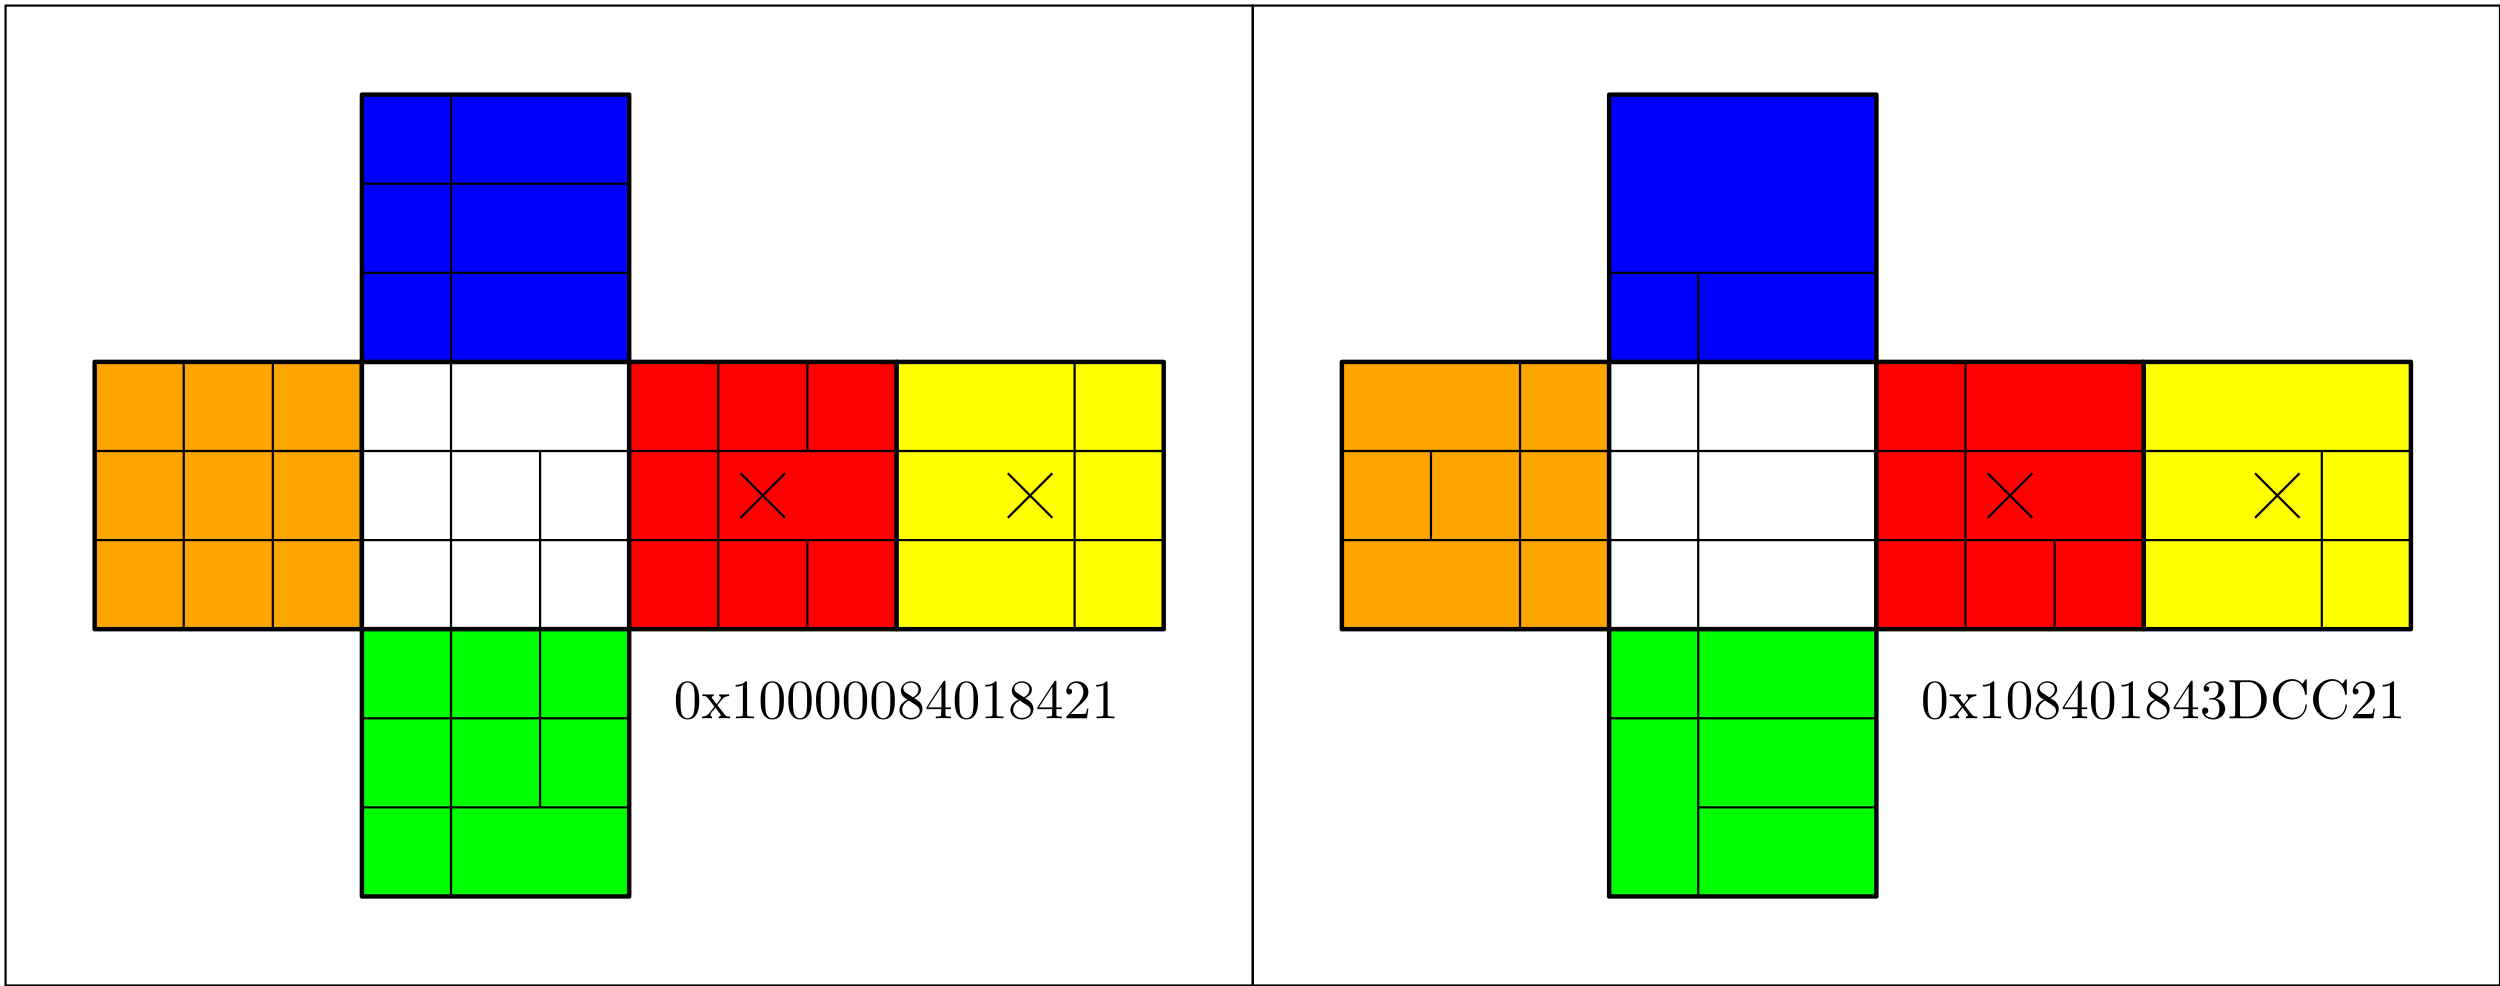
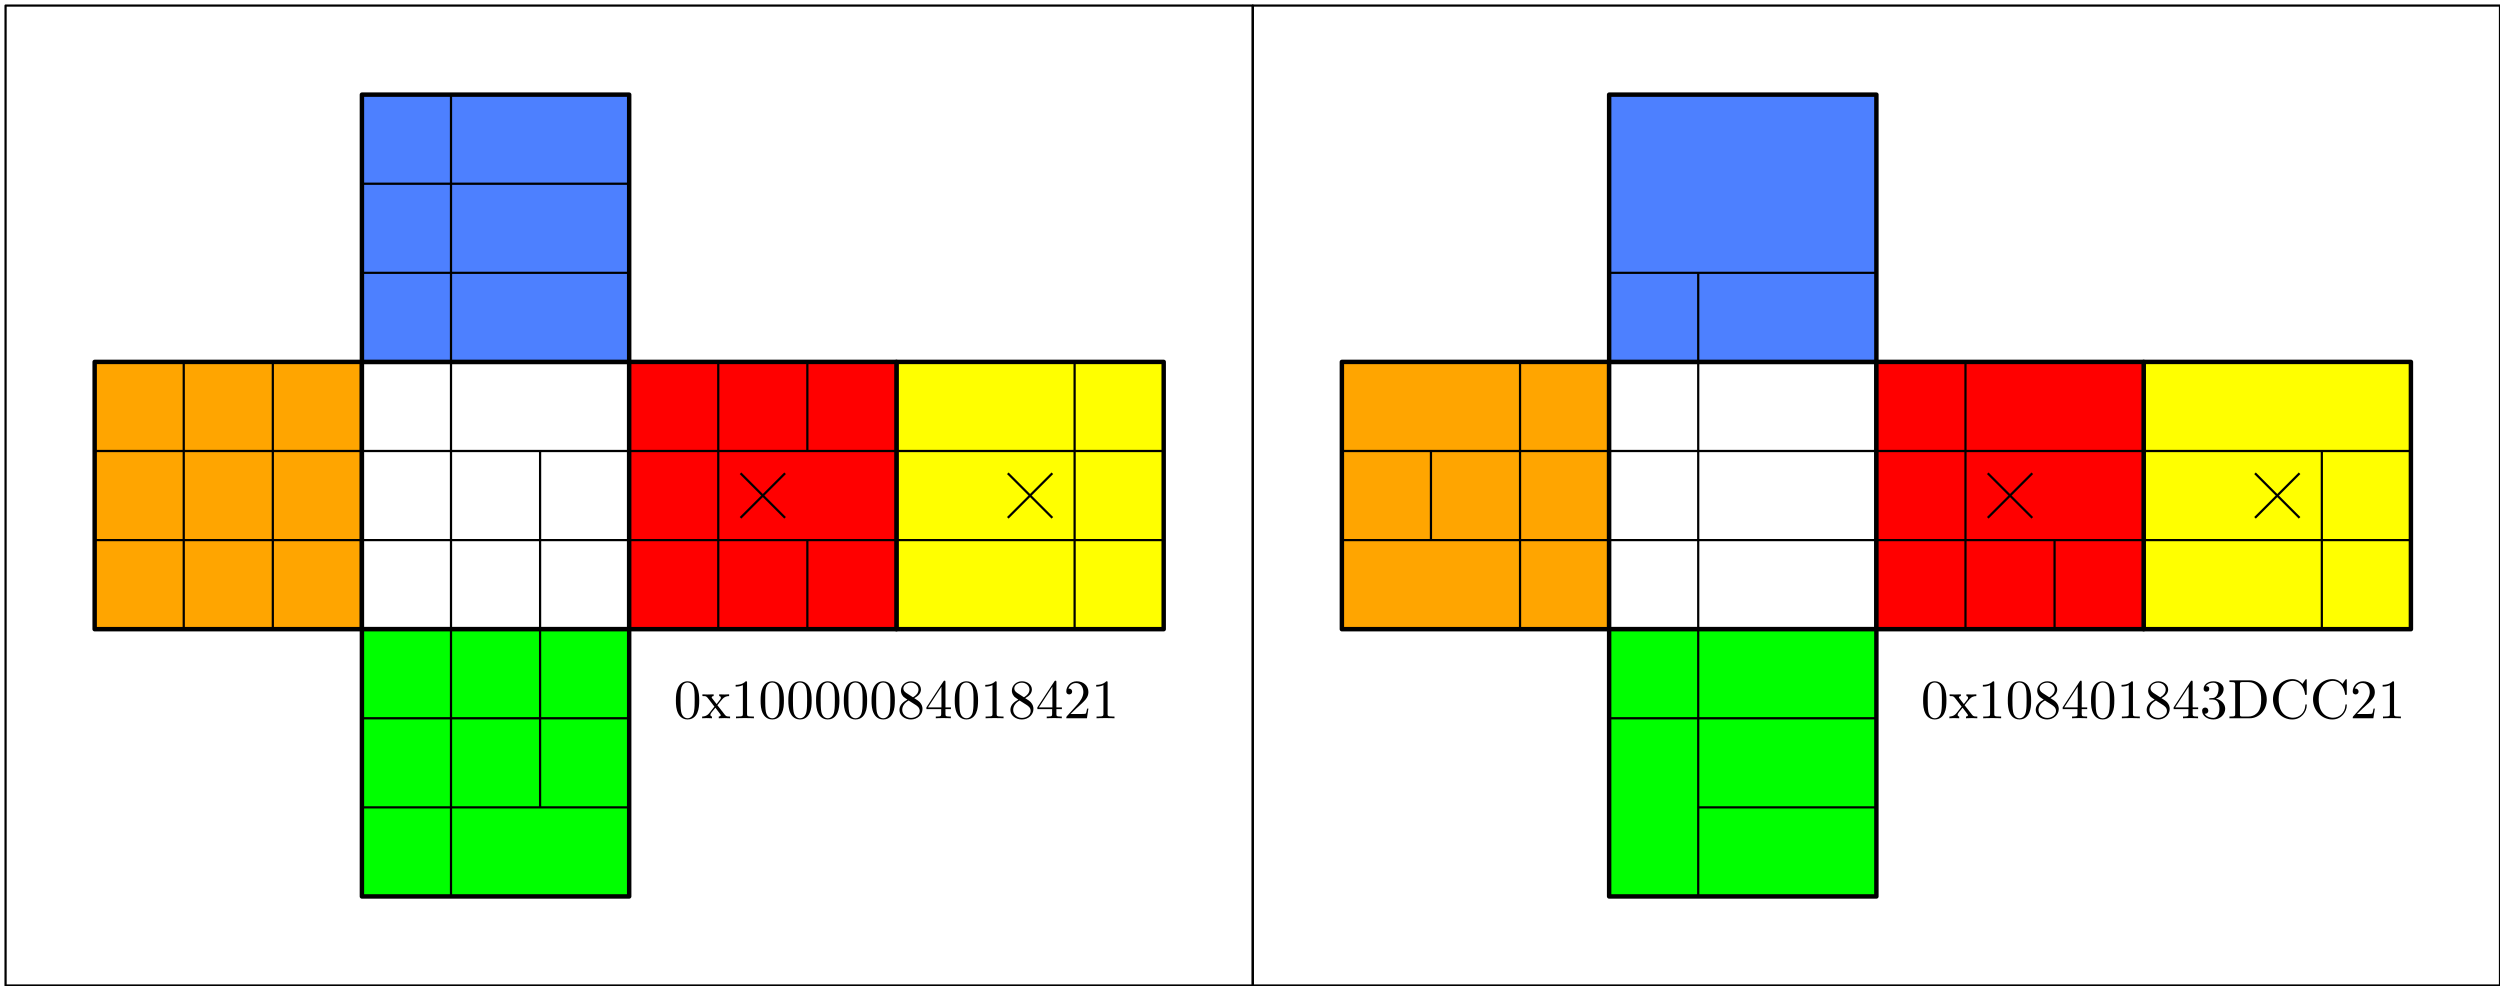
<svg xmlns="http://www.w3.org/2000/svg" xmlns:xlink="http://www.w3.org/1999/xlink" width="449pt" height="177pt" viewBox="0 0 449 177" version="1.1">
  <defs>
    <g>
      <symbol overflow="visible" id="glyph0-0">
        <path style="stroke:none;" d="" />
      </symbol>
      <symbol overflow="visible" id="glyph0-1">
        <path style="stroke:none;" d="M 4.578 -3.188 C 4.578 -3.984 4.531 -4.781 4.188 -5.516 C 3.734 -6.484 2.906 -6.641 2.5 -6.641 C 1.891 -6.641 1.172 -6.375 0.75 -5.453 C 0.438 -4.766 0.391 -3.984 0.391 -3.188 C 0.391 -2.438 0.422 -1.547 0.844 -0.781 C 1.266 0.016 2 0.219 2.484 0.219 C 3.016 0.219 3.781 0.016 4.219 -0.938 C 4.531 -1.625 4.578 -2.406 4.578 -3.188 Z M 2.484 0 C 2.094 0 1.5 -0.25 1.328 -1.203 C 1.219 -1.797 1.219 -2.719 1.219 -3.312 C 1.219 -3.953 1.219 -4.609 1.297 -5.141 C 1.484 -6.328 2.234 -6.422 2.484 -6.422 C 2.812 -6.422 3.469 -6.234 3.656 -5.25 C 3.766 -4.688 3.766 -3.938 3.766 -3.312 C 3.766 -2.562 3.766 -1.891 3.656 -1.25 C 3.5 -0.297 2.938 0 2.484 0 Z M 2.484 0 " />
      </symbol>
      <symbol overflow="visible" id="glyph0-2">
        <path style="stroke:none;" d="M 2.859 -2.344 C 3.156 -2.719 3.531 -3.203 3.781 -3.469 C 4.094 -3.828 4.5 -3.984 4.969 -3.984 L 4.969 -4.297 C 4.703 -4.281 4.406 -4.266 4.141 -4.266 C 3.844 -4.266 3.312 -4.281 3.188 -4.297 L 3.188 -3.984 C 3.406 -3.969 3.484 -3.844 3.484 -3.672 C 3.484 -3.516 3.375 -3.391 3.328 -3.328 L 2.719 -2.547 L 1.938 -3.562 C 1.844 -3.656 1.844 -3.672 1.844 -3.734 C 1.844 -3.891 2 -3.984 2.188 -3.984 L 2.188 -4.297 C 1.938 -4.281 1.281 -4.266 1.109 -4.266 C 0.906 -4.266 0.438 -4.281 0.172 -4.297 L 0.172 -3.984 C 0.875 -3.984 0.875 -3.984 1.344 -3.375 L 2.328 -2.094 L 1.391 -0.906 C 0.922 -0.328 0.328 -0.312 0.125 -0.312 L 0.125 0 C 0.375 -0.016 0.688 -0.031 0.953 -0.031 C 1.234 -0.031 1.656 -0.016 1.891 0 L 1.891 -0.312 C 1.672 -0.344 1.609 -0.469 1.609 -0.625 C 1.609 -0.844 1.891 -1.172 2.5 -1.891 L 3.266 -0.891 C 3.344 -0.781 3.469 -0.625 3.469 -0.562 C 3.469 -0.469 3.375 -0.312 3.109 -0.312 L 3.109 0 C 3.406 -0.016 3.969 -0.031 4.188 -0.031 C 4.453 -0.031 4.844 -0.016 5.141 0 L 5.141 -0.312 C 4.609 -0.312 4.422 -0.328 4.203 -0.625 Z M 2.859 -2.344 " />
      </symbol>
      <symbol overflow="visible" id="glyph0-3">
        <path style="stroke:none;" d="M 2.938 -6.375 C 2.938 -6.625 2.938 -6.641 2.703 -6.641 C 2.078 -6 1.203 -6 0.891 -6 L 0.891 -5.688 C 1.094 -5.688 1.672 -5.688 2.188 -5.953 L 2.188 -0.781 C 2.188 -0.422 2.156 -0.312 1.266 -0.312 L 0.953 -0.312 L 0.953 0 C 1.297 -0.031 2.156 -0.031 2.562 -0.031 C 2.953 -0.031 3.828 -0.031 4.172 0 L 4.172 -0.312 L 3.859 -0.312 C 2.953 -0.312 2.938 -0.422 2.938 -0.781 Z M 2.938 -6.375 " />
      </symbol>
      <symbol overflow="visible" id="glyph0-4">
        <path style="stroke:none;" d="M 1.625 -4.562 C 1.172 -4.859 1.125 -5.188 1.125 -5.359 C 1.125 -5.969 1.781 -6.391 2.484 -6.391 C 3.203 -6.391 3.844 -5.875 3.844 -5.156 C 3.844 -4.578 3.453 -4.109 2.859 -3.766 Z M 3.078 -3.609 C 3.797 -3.984 4.281 -4.5 4.281 -5.156 C 4.281 -6.078 3.406 -6.641 2.5 -6.641 C 1.5 -6.641 0.688 -5.906 0.688 -4.969 C 0.688 -4.797 0.703 -4.344 1.125 -3.875 C 1.234 -3.766 1.609 -3.516 1.859 -3.344 C 1.281 -3.047 0.422 -2.5 0.422 -1.5 C 0.422 -0.453 1.438 0.219 2.484 0.219 C 3.609 0.219 4.562 -0.609 4.562 -1.672 C 4.562 -2.031 4.453 -2.484 4.062 -2.906 C 3.875 -3.109 3.719 -3.203 3.078 -3.609 Z M 2.078 -3.188 L 3.312 -2.406 C 3.594 -2.219 4.062 -1.922 4.062 -1.312 C 4.062 -0.578 3.312 -0.062 2.5 -0.062 C 1.641 -0.062 0.922 -0.672 0.922 -1.5 C 0.922 -2.078 1.234 -2.719 2.078 -3.188 Z M 2.078 -3.188 " />
      </symbol>
      <symbol overflow="visible" id="glyph0-5">
        <path style="stroke:none;" d="M 2.938 -1.641 L 2.938 -0.781 C 2.938 -0.422 2.906 -0.312 2.172 -0.312 L 1.969 -0.312 L 1.969 0 C 2.375 -0.031 2.891 -0.031 3.312 -0.031 C 3.734 -0.031 4.25 -0.031 4.672 0 L 4.672 -0.312 L 4.453 -0.312 C 3.719 -0.312 3.703 -0.422 3.703 -0.781 L 3.703 -1.641 L 4.688 -1.641 L 4.688 -1.953 L 3.703 -1.953 L 3.703 -6.484 C 3.703 -6.688 3.703 -6.75 3.531 -6.75 C 3.453 -6.75 3.422 -6.75 3.344 -6.625 L 0.281 -1.953 L 0.281 -1.641 Z M 2.984 -1.953 L 0.562 -1.953 L 2.984 -5.672 Z M 2.984 -1.953 " />
      </symbol>
      <symbol overflow="visible" id="glyph0-6">
        <path style="stroke:none;" d="M 1.266 -0.766 L 2.328 -1.797 C 3.875 -3.172 4.469 -3.703 4.469 -4.703 C 4.469 -5.844 3.578 -6.641 2.359 -6.641 C 1.234 -6.641 0.5 -5.719 0.5 -4.828 C 0.5 -4.281 1 -4.281 1.031 -4.281 C 1.203 -4.281 1.547 -4.391 1.547 -4.812 C 1.547 -5.062 1.359 -5.328 1.016 -5.328 C 0.938 -5.328 0.922 -5.328 0.891 -5.312 C 1.109 -5.969 1.656 -6.328 2.234 -6.328 C 3.141 -6.328 3.562 -5.516 3.562 -4.703 C 3.562 -3.906 3.078 -3.125 2.516 -2.5 L 0.609 -0.375 C 0.5 -0.266 0.5 -0.234 0.5 0 L 4.203 0 L 4.469 -1.734 L 4.234 -1.734 C 4.172 -1.438 4.109 -1 4 -0.844 C 3.938 -0.766 3.281 -0.766 3.062 -0.766 Z M 1.266 -0.766 " />
      </symbol>
      <symbol overflow="visible" id="glyph1-0">
        <path style="stroke:none;" d="" />
      </symbol>
      <symbol overflow="visible" id="glyph1-1">
        <path style="stroke:none;" d="M 4.578 -3.188 C 4.578 -3.984 4.531 -4.781 4.188 -5.516 C 3.734 -6.484 2.906 -6.641 2.5 -6.641 C 1.891 -6.641 1.172 -6.375 0.75 -5.453 C 0.438 -4.766 0.391 -3.984 0.391 -3.188 C 0.391 -2.438 0.422 -1.547 0.844 -0.781 C 1.266 0.016 2 0.219 2.484 0.219 C 3.016 0.219 3.781 0.016 4.219 -0.938 C 4.531 -1.625 4.578 -2.406 4.578 -3.188 Z M 2.484 0 C 2.094 0 1.5 -0.25 1.328 -1.203 C 1.219 -1.797 1.219 -2.719 1.219 -3.312 C 1.219 -3.953 1.219 -4.609 1.297 -5.141 C 1.484 -6.328 2.234 -6.422 2.484 -6.422 C 2.812 -6.422 3.469 -6.234 3.656 -5.25 C 3.766 -4.688 3.766 -3.938 3.766 -3.312 C 3.766 -2.562 3.766 -1.891 3.656 -1.25 C 3.5 -0.297 2.938 0 2.484 0 Z M 2.484 0 " />
      </symbol>
      <symbol overflow="visible" id="glyph1-2">
        <path style="stroke:none;" d="M 2.859 -2.344 C 3.156 -2.719 3.531 -3.203 3.781 -3.469 C 4.094 -3.828 4.5 -3.984 4.969 -3.984 L 4.969 -4.297 C 4.703 -4.281 4.406 -4.266 4.141 -4.266 C 3.844 -4.266 3.312 -4.281 3.188 -4.297 L 3.188 -3.984 C 3.406 -3.969 3.484 -3.844 3.484 -3.672 C 3.484 -3.516 3.375 -3.391 3.328 -3.328 L 2.719 -2.547 L 1.938 -3.562 C 1.844 -3.656 1.844 -3.672 1.844 -3.734 C 1.844 -3.891 2 -3.984 2.188 -3.984 L 2.188 -4.297 C 1.938 -4.281 1.281 -4.266 1.109 -4.266 C 0.906 -4.266 0.438 -4.281 0.172 -4.297 L 0.172 -3.984 C 0.875 -3.984 0.875 -3.984 1.344 -3.375 L 2.328 -2.094 L 1.391 -0.906 C 0.922 -0.328 0.328 -0.312 0.125 -0.312 L 0.125 0 C 0.375 -0.016 0.688 -0.031 0.953 -0.031 C 1.234 -0.031 1.656 -0.016 1.891 0 L 1.891 -0.312 C 1.672 -0.344 1.609 -0.469 1.609 -0.625 C 1.609 -0.844 1.891 -1.172 2.5 -1.891 L 3.266 -0.891 C 3.344 -0.781 3.469 -0.625 3.469 -0.562 C 3.469 -0.469 3.375 -0.312 3.109 -0.312 L 3.109 0 C 3.406 -0.016 3.969 -0.031 4.188 -0.031 C 4.453 -0.031 4.844 -0.016 5.141 0 L 5.141 -0.312 C 4.609 -0.312 4.422 -0.328 4.203 -0.625 Z M 2.859 -2.344 " />
      </symbol>
      <symbol overflow="visible" id="glyph1-3">
        <path style="stroke:none;" d="M 2.938 -6.375 C 2.938 -6.625 2.938 -6.641 2.703 -6.641 C 2.078 -6 1.203 -6 0.891 -6 L 0.891 -5.688 C 1.094 -5.688 1.672 -5.688 2.188 -5.953 L 2.188 -0.781 C 2.188 -0.422 2.156 -0.312 1.266 -0.312 L 0.953 -0.312 L 0.953 0 C 1.297 -0.031 2.156 -0.031 2.562 -0.031 C 2.953 -0.031 3.828 -0.031 4.172 0 L 4.172 -0.312 L 3.859 -0.312 C 2.953 -0.312 2.938 -0.422 2.938 -0.781 Z M 2.938 -6.375 " />
      </symbol>
      <symbol overflow="visible" id="glyph1-4">
        <path style="stroke:none;" d="M 1.625 -4.562 C 1.172 -4.859 1.125 -5.188 1.125 -5.359 C 1.125 -5.969 1.781 -6.391 2.484 -6.391 C 3.203 -6.391 3.844 -5.875 3.844 -5.156 C 3.844 -4.578 3.453 -4.109 2.859 -3.766 Z M 3.078 -3.609 C 3.797 -3.984 4.281 -4.5 4.281 -5.156 C 4.281 -6.078 3.406 -6.641 2.5 -6.641 C 1.5 -6.641 0.688 -5.906 0.688 -4.969 C 0.688 -4.797 0.703 -4.344 1.125 -3.875 C 1.234 -3.766 1.609 -3.516 1.859 -3.344 C 1.281 -3.047 0.422 -2.5 0.422 -1.5 C 0.422 -0.453 1.438 0.219 2.484 0.219 C 3.609 0.219 4.562 -0.609 4.562 -1.672 C 4.562 -2.031 4.453 -2.484 4.062 -2.906 C 3.875 -3.109 3.719 -3.203 3.078 -3.609 Z M 2.078 -3.188 L 3.312 -2.406 C 3.594 -2.219 4.062 -1.922 4.062 -1.312 C 4.062 -0.578 3.312 -0.062 2.5 -0.062 C 1.641 -0.062 0.922 -0.672 0.922 -1.5 C 0.922 -2.078 1.234 -2.719 2.078 -3.188 Z M 2.078 -3.188 " />
      </symbol>
      <symbol overflow="visible" id="glyph1-5">
        <path style="stroke:none;" d="M 2.938 -1.641 L 2.938 -0.781 C 2.938 -0.422 2.906 -0.312 2.172 -0.312 L 1.969 -0.312 L 1.969 0 C 2.375 -0.031 2.891 -0.031 3.312 -0.031 C 3.734 -0.031 4.25 -0.031 4.672 0 L 4.672 -0.312 L 4.453 -0.312 C 3.719 -0.312 3.703 -0.422 3.703 -0.781 L 3.703 -1.641 L 4.688 -1.641 L 4.688 -1.953 L 3.703 -1.953 L 3.703 -6.484 C 3.703 -6.688 3.703 -6.75 3.531 -6.75 C 3.453 -6.75 3.422 -6.75 3.344 -6.625 L 0.281 -1.953 L 0.281 -1.641 Z M 2.984 -1.953 L 0.562 -1.953 L 2.984 -5.672 Z M 2.984 -1.953 " />
      </symbol>
      <symbol overflow="visible" id="glyph1-6">
        <path style="stroke:none;" d="M 2.891 -3.516 C 3.703 -3.781 4.281 -4.469 4.281 -5.266 C 4.281 -6.078 3.406 -6.641 2.453 -6.641 C 1.453 -6.641 0.688 -6.047 0.688 -5.281 C 0.688 -4.953 0.906 -4.766 1.203 -4.766 C 1.5 -4.766 1.703 -4.984 1.703 -5.281 C 1.703 -5.766 1.234 -5.766 1.094 -5.766 C 1.391 -6.266 2.047 -6.391 2.406 -6.391 C 2.828 -6.391 3.375 -6.172 3.375 -5.281 C 3.375 -5.156 3.344 -4.578 3.094 -4.141 C 2.797 -3.656 2.453 -3.625 2.203 -3.625 C 2.125 -3.609 1.891 -3.594 1.812 -3.594 C 1.734 -3.578 1.672 -3.562 1.672 -3.469 C 1.672 -3.359 1.734 -3.359 1.906 -3.359 L 2.344 -3.359 C 3.156 -3.359 3.531 -2.688 3.531 -1.703 C 3.531 -0.344 2.844 -0.062 2.406 -0.062 C 1.969 -0.062 1.219 -0.234 0.875 -0.812 C 1.219 -0.766 1.531 -0.984 1.531 -1.359 C 1.531 -1.719 1.266 -1.922 0.984 -1.922 C 0.734 -1.922 0.422 -1.781 0.422 -1.344 C 0.422 -0.438 1.344 0.219 2.438 0.219 C 3.656 0.219 4.562 -0.688 4.562 -1.703 C 4.562 -2.516 3.922 -3.297 2.891 -3.516 Z M 2.891 -3.516 " />
      </symbol>
      <symbol overflow="visible" id="glyph1-7">
        <path style="stroke:none;" d="M 0.344 -6.812 L 0.344 -6.5 L 0.594 -6.5 C 1.359 -6.5 1.375 -6.391 1.375 -6.031 L 1.375 -0.781 C 1.375 -0.422 1.359 -0.312 0.594 -0.312 L 0.344 -0.312 L 0.344 0 L 4 0 C 5.672 0 7.047 -1.469 7.047 -3.344 C 7.047 -5.25 5.703 -6.812 4 -6.812 Z M 2.719 -0.312 C 2.25 -0.312 2.234 -0.375 2.234 -0.703 L 2.234 -6.094 C 2.234 -6.438 2.25 -6.5 2.719 -6.5 L 3.719 -6.5 C 4.344 -6.5 5.031 -6.281 5.531 -5.578 C 5.969 -4.984 6.047 -4.125 6.047 -3.344 C 6.047 -2.25 5.859 -1.641 5.5 -1.156 C 5.297 -0.891 4.734 -0.312 3.734 -0.312 Z M 2.719 -0.312 " />
      </symbol>
      <symbol overflow="visible" id="glyph1-8">
        <path style="stroke:none;" d="M 0.562 -3.406 C 0.562 -1.344 2.172 0.219 4.031 0.219 C 5.656 0.219 6.625 -1.172 6.625 -2.328 C 6.625 -2.422 6.625 -2.5 6.5 -2.5 C 6.391 -2.5 6.391 -2.438 6.375 -2.328 C 6.297 -0.906 5.234 -0.094 4.141 -0.094 C 3.531 -0.094 1.578 -0.422 1.578 -3.406 C 1.578 -6.375 3.531 -6.719 4.141 -6.719 C 5.219 -6.719 6.109 -5.812 6.312 -4.359 C 6.328 -4.219 6.328 -4.188 6.469 -4.188 C 6.625 -4.188 6.625 -4.219 6.625 -4.422 L 6.625 -6.781 C 6.625 -6.953 6.625 -7.031 6.516 -7.031 C 6.484 -7.031 6.438 -7.031 6.359 -6.906 L 5.859 -6.172 C 5.5 -6.531 4.984 -7.031 4.031 -7.031 C 2.156 -7.031 0.562 -5.438 0.562 -3.406 Z M 0.562 -3.406 " />
      </symbol>
      <symbol overflow="visible" id="glyph1-9">
        <path style="stroke:none;" d="M 1.266 -0.766 L 2.328 -1.797 C 3.875 -3.172 4.469 -3.703 4.469 -4.703 C 4.469 -5.844 3.578 -6.641 2.359 -6.641 C 1.234 -6.641 0.5 -5.719 0.5 -4.828 C 0.5 -4.281 1 -4.281 1.031 -4.281 C 1.203 -4.281 1.547 -4.391 1.547 -4.812 C 1.547 -5.062 1.359 -5.328 1.016 -5.328 C 0.938 -5.328 0.922 -5.328 0.891 -5.312 C 1.109 -5.969 1.656 -6.328 2.234 -6.328 C 3.141 -6.328 3.562 -5.516 3.562 -4.703 C 3.562 -3.906 3.078 -3.125 2.516 -2.5 L 0.609 -0.375 C 0.5 -0.266 0.5 -0.234 0.5 0 L 4.203 0 L 4.469 -1.734 L 4.234 -1.734 C 4.172 -1.438 4.109 -1 4 -0.844 C 3.938 -0.766 3.281 -0.766 3.062 -0.766 Z M 1.266 -0.766 " />
      </symbol>
    </g>
  </defs>
-   <g id="surface161">
+   <g id="surface243">
    <path style="fill-rule:evenodd;fill:rgb(100%,64.7%,0%);fill-opacity:1;stroke-width:0.8;stroke-linecap:butt;stroke-linejoin:round;stroke:rgb(0%,0%,0%);stroke-opacity:1;stroke-miterlimit:10;" d="M 80 768 L 80 720 L 128 720 L 128 768 Z M 80 768 " transform="matrix(1,0,0,-1,-63,833)" />
    <path style="fill-rule:evenodd;fill:rgb(100%,100%,100%);fill-opacity:1;stroke-width:0.8;stroke-linecap:butt;stroke-linejoin:round;stroke:rgb(0%,0%,0%);stroke-opacity:1;stroke-miterlimit:10;" d="M 128 720 L 128 768 L 176 768 L 176 720 Z M 128 720 " transform="matrix(1,0,0,-1,-63,833)" />
    <path style="fill-rule:evenodd;fill:rgb(100%,100%,0%);fill-opacity:1;stroke-width:0.8;stroke-linecap:butt;stroke-linejoin:round;stroke:rgb(0%,0%,0%);stroke-opacity:1;stroke-miterlimit:10;" d="M 224 720 L 224 768 L 272 768 L 272 720 Z M 224 720 " transform="matrix(1,0,0,-1,-63,833)" />
    <path style="fill-rule:evenodd;fill:rgb(0%,100%,0%);fill-opacity:1;stroke-width:0.8;stroke-linecap:butt;stroke-linejoin:round;stroke:rgb(0%,0%,0%);stroke-opacity:1;stroke-miterlimit:10;" d="M 128 720 L 128 672 L 176 672 L 176 720 Z M 128 720 " transform="matrix(1,0,0,-1,-63,833)" />
-     <path style="fill-rule:evenodd;fill:rgb(0%,0%,100%);fill-opacity:1;stroke-width:0.8;stroke-linecap:butt;stroke-linejoin:round;stroke:rgb(0%,0%,0%);stroke-opacity:1;stroke-miterlimit:10;" d="M 128 768 L 128 816 L 176 816 L 176 768 Z M 128 768 " transform="matrix(1,0,0,-1,-63,833)" />
+     <path style="fill-rule:evenodd;fill:rgb(30%,50%,100%);fill-opacity:1;stroke-width:0.8;stroke-linecap:butt;stroke-linejoin:round;stroke:rgb(0%,0%,0%);stroke-opacity:1;stroke-miterlimit:10;" d="M 128 768 L 128 816 L 176 816 L 176 768 Z M 128 768 " transform="matrix(1,0,0,-1,-63,833)" />
    <path style="fill-rule:evenodd;fill:rgb(100%,0%,0%);fill-opacity:1;stroke-width:0.8;stroke-linecap:butt;stroke-linejoin:round;stroke:rgb(0%,0%,0%);stroke-opacity:1;stroke-miterlimit:10;" d="M 176 720 L 176 768 L 224 768 L 224 720 Z M 176 720 " transform="matrix(1,0,0,-1,-63,833)" />
    <g style="fill:rgb(0%,0%,0%);fill-opacity:1;">
      <use xlink:href="#glyph0-1" x="121" y="129" />
      <use xlink:href="#glyph0-2" x="125.981" y="129" />
      <use xlink:href="#glyph0-3" x="131.232" y="129" />
      <use xlink:href="#glyph0-1" x="136.213" y="129" />
      <use xlink:href="#glyph0-1" x="141.194" y="129" />
      <use xlink:href="#glyph0-1" x="146.175" y="129" />
      <use xlink:href="#glyph0-1" x="151.157" y="129" />
      <use xlink:href="#glyph0-1" x="156.138" y="129" />
      <use xlink:href="#glyph0-4" x="161.119" y="129" />
      <use xlink:href="#glyph0-5" x="166.101" y="129" />
      <use xlink:href="#glyph0-1" x="171.082" y="129" />
      <use xlink:href="#glyph0-3" x="176.063" y="129" />
      <use xlink:href="#glyph0-4" x="181.045" y="129" />
      <use xlink:href="#glyph0-5" x="186.026" y="129" />
      <use xlink:href="#glyph0-6" x="191.007" y="129" />
      <use xlink:href="#glyph0-3" x="195.988" y="129" />
    </g>
    <path style="fill:none;stroke-width:0.4;stroke-linecap:butt;stroke-linejoin:round;stroke:rgb(0%,0%,0%);stroke-opacity:1;stroke-miterlimit:10;" d="M 64 832 L 64 656 L 288 656 L 288 832 Z M 64 832 " transform="matrix(1,0,0,-1,-63,833)" />
    <path style="fill-rule:evenodd;fill:rgb(100%,64.7%,0%);fill-opacity:1;stroke-width:0.8;stroke-linecap:butt;stroke-linejoin:round;stroke:rgb(0%,0%,0%);stroke-opacity:1;stroke-miterlimit:10;" d="M 304 768 L 304 720 L 352 720 L 352 768 Z M 304 768 " transform="matrix(1,0,0,-1,-63,833)" />
    <path style="fill-rule:evenodd;fill:rgb(100%,100%,100%);fill-opacity:1;stroke-width:0.8;stroke-linecap:butt;stroke-linejoin:round;stroke:rgb(0%,0%,0%);stroke-opacity:1;stroke-miterlimit:10;" d="M 352 720 L 352 768 L 400 768 L 400 720 Z M 352 720 " transform="matrix(1,0,0,-1,-63,833)" />
    <path style="fill-rule:evenodd;fill:rgb(100%,100%,0%);fill-opacity:1;stroke-width:0.8;stroke-linecap:butt;stroke-linejoin:round;stroke:rgb(0%,0%,0%);stroke-opacity:1;stroke-miterlimit:10;" d="M 448 720 L 448 768 L 496 768 L 496 720 Z M 448 720 " transform="matrix(1,0,0,-1,-63,833)" />
    <path style="fill-rule:evenodd;fill:rgb(0%,100%,0%);fill-opacity:1;stroke-width:0.8;stroke-linecap:butt;stroke-linejoin:round;stroke:rgb(0%,0%,0%);stroke-opacity:1;stroke-miterlimit:10;" d="M 352 720 L 352 672 L 400 672 L 400 720 Z M 352 720 " transform="matrix(1,0,0,-1,-63,833)" />
-     <path style="fill-rule:evenodd;fill:rgb(0%,0%,100%);fill-opacity:1;stroke-width:0.8;stroke-linecap:butt;stroke-linejoin:round;stroke:rgb(0%,0%,0%);stroke-opacity:1;stroke-miterlimit:10;" d="M 352 768 L 352 816 L 400 816 L 400 768 Z M 352 768 " transform="matrix(1,0,0,-1,-63,833)" />
+     <path style="fill-rule:evenodd;fill:rgb(30%,50%,100%);fill-opacity:1;stroke-width:0.8;stroke-linecap:butt;stroke-linejoin:round;stroke:rgb(0%,0%,0%);stroke-opacity:1;stroke-miterlimit:10;" d="M 352 768 L 352 816 L 400 816 L 400 768 Z M 352 768 " transform="matrix(1,0,0,-1,-63,833)" />
    <path style="fill-rule:evenodd;fill:rgb(100%,0%,0%);fill-opacity:1;stroke-width:0.8;stroke-linecap:butt;stroke-linejoin:round;stroke:rgb(0%,0%,0%);stroke-opacity:1;stroke-miterlimit:10;" d="M 400 720 L 400 768 L 448 768 L 448 720 Z M 400 720 " transform="matrix(1,0,0,-1,-63,833)" />
    <g style="fill:rgb(0%,0%,0%);fill-opacity:1;">
      <use xlink:href="#glyph1-1" x="345" y="129" />
      <use xlink:href="#glyph1-2" x="349.981" y="129" />
      <use xlink:href="#glyph1-3" x="355.232" y="129" />
      <use xlink:href="#glyph1-1" x="360.213" y="129" />
      <use xlink:href="#glyph1-4" x="365.194" y="129" />
      <use xlink:href="#glyph1-5" x="370.175" y="129" />
      <use xlink:href="#glyph1-1" x="375.157" y="129" />
      <use xlink:href="#glyph1-3" x="380.138" y="129" />
      <use xlink:href="#glyph1-4" x="385.119" y="129" />
      <use xlink:href="#glyph1-5" x="390.101" y="129" />
      <use xlink:href="#glyph1-6" x="395.082" y="129" />
      <use xlink:href="#glyph1-7" x="400.063" y="129" />
      <use xlink:href="#glyph1-8" x="407.665" y="129" />
      <use xlink:href="#glyph1-8" x="414.858" y="129" />
      <use xlink:href="#glyph1-9" x="422.051" y="129" />
      <use xlink:href="#glyph1-3" x="427.032" y="129" />
    </g>
    <path style="fill:none;stroke-width:0.4;stroke-linecap:butt;stroke-linejoin:round;stroke:rgb(0%,0%,0%);stroke-opacity:1;stroke-miterlimit:10;" d="M 288 832 L 288 656 L 512 656 L 512 832 Z M 288 832 " transform="matrix(1,0,0,-1,-63,833)" />
    <path style="fill:none;stroke-width:0.4;stroke-linecap:butt;stroke-linejoin:round;stroke:rgb(0%,0%,0%);stroke-opacity:1;stroke-miterlimit:10;" d="M 420 748 L 428 740 " transform="matrix(1,0,0,-1,-63,833)" />
    <path style="fill:none;stroke-width:0.4;stroke-linecap:butt;stroke-linejoin:round;stroke:rgb(0%,0%,0%);stroke-opacity:1;stroke-miterlimit:10;" d="M 420 740 L 428 748 " transform="matrix(1,0,0,-1,-63,833)" />
    <path style="fill:none;stroke-width:0.4;stroke-linecap:butt;stroke-linejoin:round;stroke:rgb(0%,0%,0%);stroke-opacity:1;stroke-miterlimit:10;" d="M 96 768 L 96 720 " transform="matrix(1,0,0,-1,-63,833)" />
    <path style="fill:none;stroke-width:0.4;stroke-linecap:butt;stroke-linejoin:round;stroke:rgb(0%,0%,0%);stroke-opacity:1;stroke-miterlimit:10;" d="M 112 768 L 112 720 " transform="matrix(1,0,0,-1,-63,833)" />
    <path style="fill:none;stroke-width:0.4;stroke-linecap:butt;stroke-linejoin:round;stroke:rgb(0%,0%,0%);stroke-opacity:1;stroke-miterlimit:10;" d="M 80 752 L 272 752 " transform="matrix(1,0,0,-1,-63,833)" />
    <path style="fill:none;stroke-width:0.4;stroke-linecap:butt;stroke-linejoin:round;stroke:rgb(0%,0%,0%);stroke-opacity:1;stroke-miterlimit:10;" d="M 80 736 L 272 736 " transform="matrix(1,0,0,-1,-63,833)" />
    <path style="fill:none;stroke-width:0.4;stroke-linecap:butt;stroke-linejoin:round;stroke:rgb(0%,0%,0%);stroke-opacity:1;stroke-miterlimit:10;" d="M 256 768 L 256 720 " transform="matrix(1,0,0,-1,-63,833)" />
    <path style="fill:none;stroke-width:0.4;stroke-linecap:butt;stroke-linejoin:round;stroke:rgb(0%,0%,0%);stroke-opacity:1;stroke-miterlimit:10;" d="M 192 768 L 192 720 " transform="matrix(1,0,0,-1,-63,833)" />
    <path style="fill:none;stroke-width:0.4;stroke-linecap:butt;stroke-linejoin:round;stroke:rgb(0%,0%,0%);stroke-opacity:1;stroke-miterlimit:10;" d="M 208 768 L 208 752 " transform="matrix(1,0,0,-1,-63,833)" />
    <path style="fill:none;stroke-width:0.4;stroke-linecap:butt;stroke-linejoin:round;stroke:rgb(0%,0%,0%);stroke-opacity:1;stroke-miterlimit:10;" d="M 208 736 L 208 720 " transform="matrix(1,0,0,-1,-63,833)" />
    <path style="fill:none;stroke-width:0.4;stroke-linecap:butt;stroke-linejoin:round;stroke:rgb(0%,0%,0%);stroke-opacity:1;stroke-miterlimit:10;" d="M 144 816 L 144 672 " transform="matrix(1,0,0,-1,-63,833)" />
    <path style="fill:none;stroke-width:0.4;stroke-linecap:butt;stroke-linejoin:round;stroke:rgb(0%,0%,0%);stroke-opacity:1;stroke-miterlimit:10;" d="M 128 800 L 176 800 " transform="matrix(1,0,0,-1,-63,833)" />
    <path style="fill:none;stroke-width:0.4;stroke-linecap:butt;stroke-linejoin:round;stroke:rgb(0%,0%,0%);stroke-opacity:1;stroke-miterlimit:10;" d="M 128 688 L 176 688 " transform="matrix(1,0,0,-1,-63,833)" />
    <path style="fill:none;stroke-width:0.4;stroke-linecap:butt;stroke-linejoin:round;stroke:rgb(0%,0%,0%);stroke-opacity:1;stroke-miterlimit:10;" d="M 128 704 L 176 704 " transform="matrix(1,0,0,-1,-63,833)" />
    <path style="fill:none;stroke-width:0.4;stroke-linecap:butt;stroke-linejoin:round;stroke:rgb(0%,0%,0%);stroke-opacity:1;stroke-miterlimit:10;" d="M 160 688 L 160 752 " transform="matrix(1,0,0,-1,-63,833)" />
    <path style="fill:none;stroke-width:0.4;stroke-linecap:butt;stroke-linejoin:round;stroke:rgb(0%,0%,0%);stroke-opacity:1;stroke-miterlimit:10;" d="M 128 784 L 176 784 " transform="matrix(1,0,0,-1,-63,833)" />
    <path style="fill:none;stroke-width:0.4;stroke-linecap:butt;stroke-linejoin:round;stroke:rgb(0%,0%,0%);stroke-opacity:1;stroke-miterlimit:10;" d="M 196 748 L 204 740 " transform="matrix(1,0,0,-1,-63,833)" />
    <path style="fill:none;stroke-width:0.4;stroke-linecap:butt;stroke-linejoin:round;stroke:rgb(0%,0%,0%);stroke-opacity:1;stroke-miterlimit:10;" d="M 196 740 L 204 748 " transform="matrix(1,0,0,-1,-63,833)" />
    <path style="fill:none;stroke-width:0.4;stroke-linecap:butt;stroke-linejoin:round;stroke:rgb(0%,0%,0%);stroke-opacity:1;stroke-miterlimit:10;" d="M 244 748 L 252 740 " transform="matrix(1,0,0,-1,-63,833)" />
    <path style="fill:none;stroke-width:0.4;stroke-linecap:butt;stroke-linejoin:round;stroke:rgb(0%,0%,0%);stroke-opacity:1;stroke-miterlimit:10;" d="M 244 740 L 252 748 " transform="matrix(1,0,0,-1,-63,833)" />
    <path style="fill:none;stroke-width:0.4;stroke-linecap:butt;stroke-linejoin:round;stroke:rgb(0%,0%,0%);stroke-opacity:1;stroke-miterlimit:10;" d="M 352 784 L 400 784 " transform="matrix(1,0,0,-1,-63,833)" />
    <path style="fill:none;stroke-width:0.4;stroke-linecap:butt;stroke-linejoin:round;stroke:rgb(0%,0%,0%);stroke-opacity:1;stroke-miterlimit:10;" d="M 368 784 L 368 672 " transform="matrix(1,0,0,-1,-63,833)" />
    <path style="fill:none;stroke-width:0.4;stroke-linecap:butt;stroke-linejoin:round;stroke:rgb(0%,0%,0%);stroke-opacity:1;stroke-miterlimit:10;" d="M 352 704 L 400 704 " transform="matrix(1,0,0,-1,-63,833)" />
    <path style="fill:none;stroke-width:0.4;stroke-linecap:butt;stroke-linejoin:round;stroke:rgb(0%,0%,0%);stroke-opacity:1;stroke-miterlimit:10;" d="M 368 688 L 400 688 " transform="matrix(1,0,0,-1,-63,833)" />
    <path style="fill:none;stroke-width:0.4;stroke-linecap:butt;stroke-linejoin:round;stroke:rgb(0%,0%,0%);stroke-opacity:1;stroke-miterlimit:10;" d="M 336 768 L 336 720 " transform="matrix(1,0,0,-1,-63,833)" />
    <path style="fill:none;stroke-width:0.4;stroke-linecap:butt;stroke-linejoin:round;stroke:rgb(0%,0%,0%);stroke-opacity:1;stroke-miterlimit:10;" d="M 320 752 L 320 736 " transform="matrix(1,0,0,-1,-63,833)" />
    <path style="fill:none;stroke-width:0.4;stroke-linecap:butt;stroke-linejoin:round;stroke:rgb(0%,0%,0%);stroke-opacity:1;stroke-miterlimit:10;" d="M 416 768 L 416 720 " transform="matrix(1,0,0,-1,-63,833)" />
    <path style="fill:none;stroke-width:0.4;stroke-linecap:butt;stroke-linejoin:round;stroke:rgb(0%,0%,0%);stroke-opacity:1;stroke-miterlimit:10;" d="M 432 736 L 432 720 " transform="matrix(1,0,0,-1,-63,833)" />
    <path style="fill:none;stroke-width:0.4;stroke-linecap:butt;stroke-linejoin:round;stroke:rgb(0%,0%,0%);stroke-opacity:1;stroke-miterlimit:10;" d="M 480 752 L 480 720 " transform="matrix(1,0,0,-1,-63,833)" />
    <path style="fill:none;stroke-width:0.4;stroke-linecap:butt;stroke-linejoin:round;stroke:rgb(0%,0%,0%);stroke-opacity:1;stroke-miterlimit:10;" d="M 304 752 L 496 752 " transform="matrix(1,0,0,-1,-63,833)" />
    <path style="fill:none;stroke-width:0.4;stroke-linecap:butt;stroke-linejoin:round;stroke:rgb(0%,0%,0%);stroke-opacity:1;stroke-miterlimit:10;" d="M 304 736 L 496 736 " transform="matrix(1,0,0,-1,-63,833)" />
    <path style="fill:none;stroke-width:0.4;stroke-linecap:butt;stroke-linejoin:round;stroke:rgb(0%,0%,0%);stroke-opacity:1;stroke-miterlimit:10;" d="M 468 748 L 476 740 " transform="matrix(1,0,0,-1,-63,833)" />
    <path style="fill:none;stroke-width:0.4;stroke-linecap:butt;stroke-linejoin:round;stroke:rgb(0%,0%,0%);stroke-opacity:1;stroke-miterlimit:10;" d="M 468 740 L 476 748 " transform="matrix(1,0,0,-1,-63,833)" />
  </g>
</svg>
